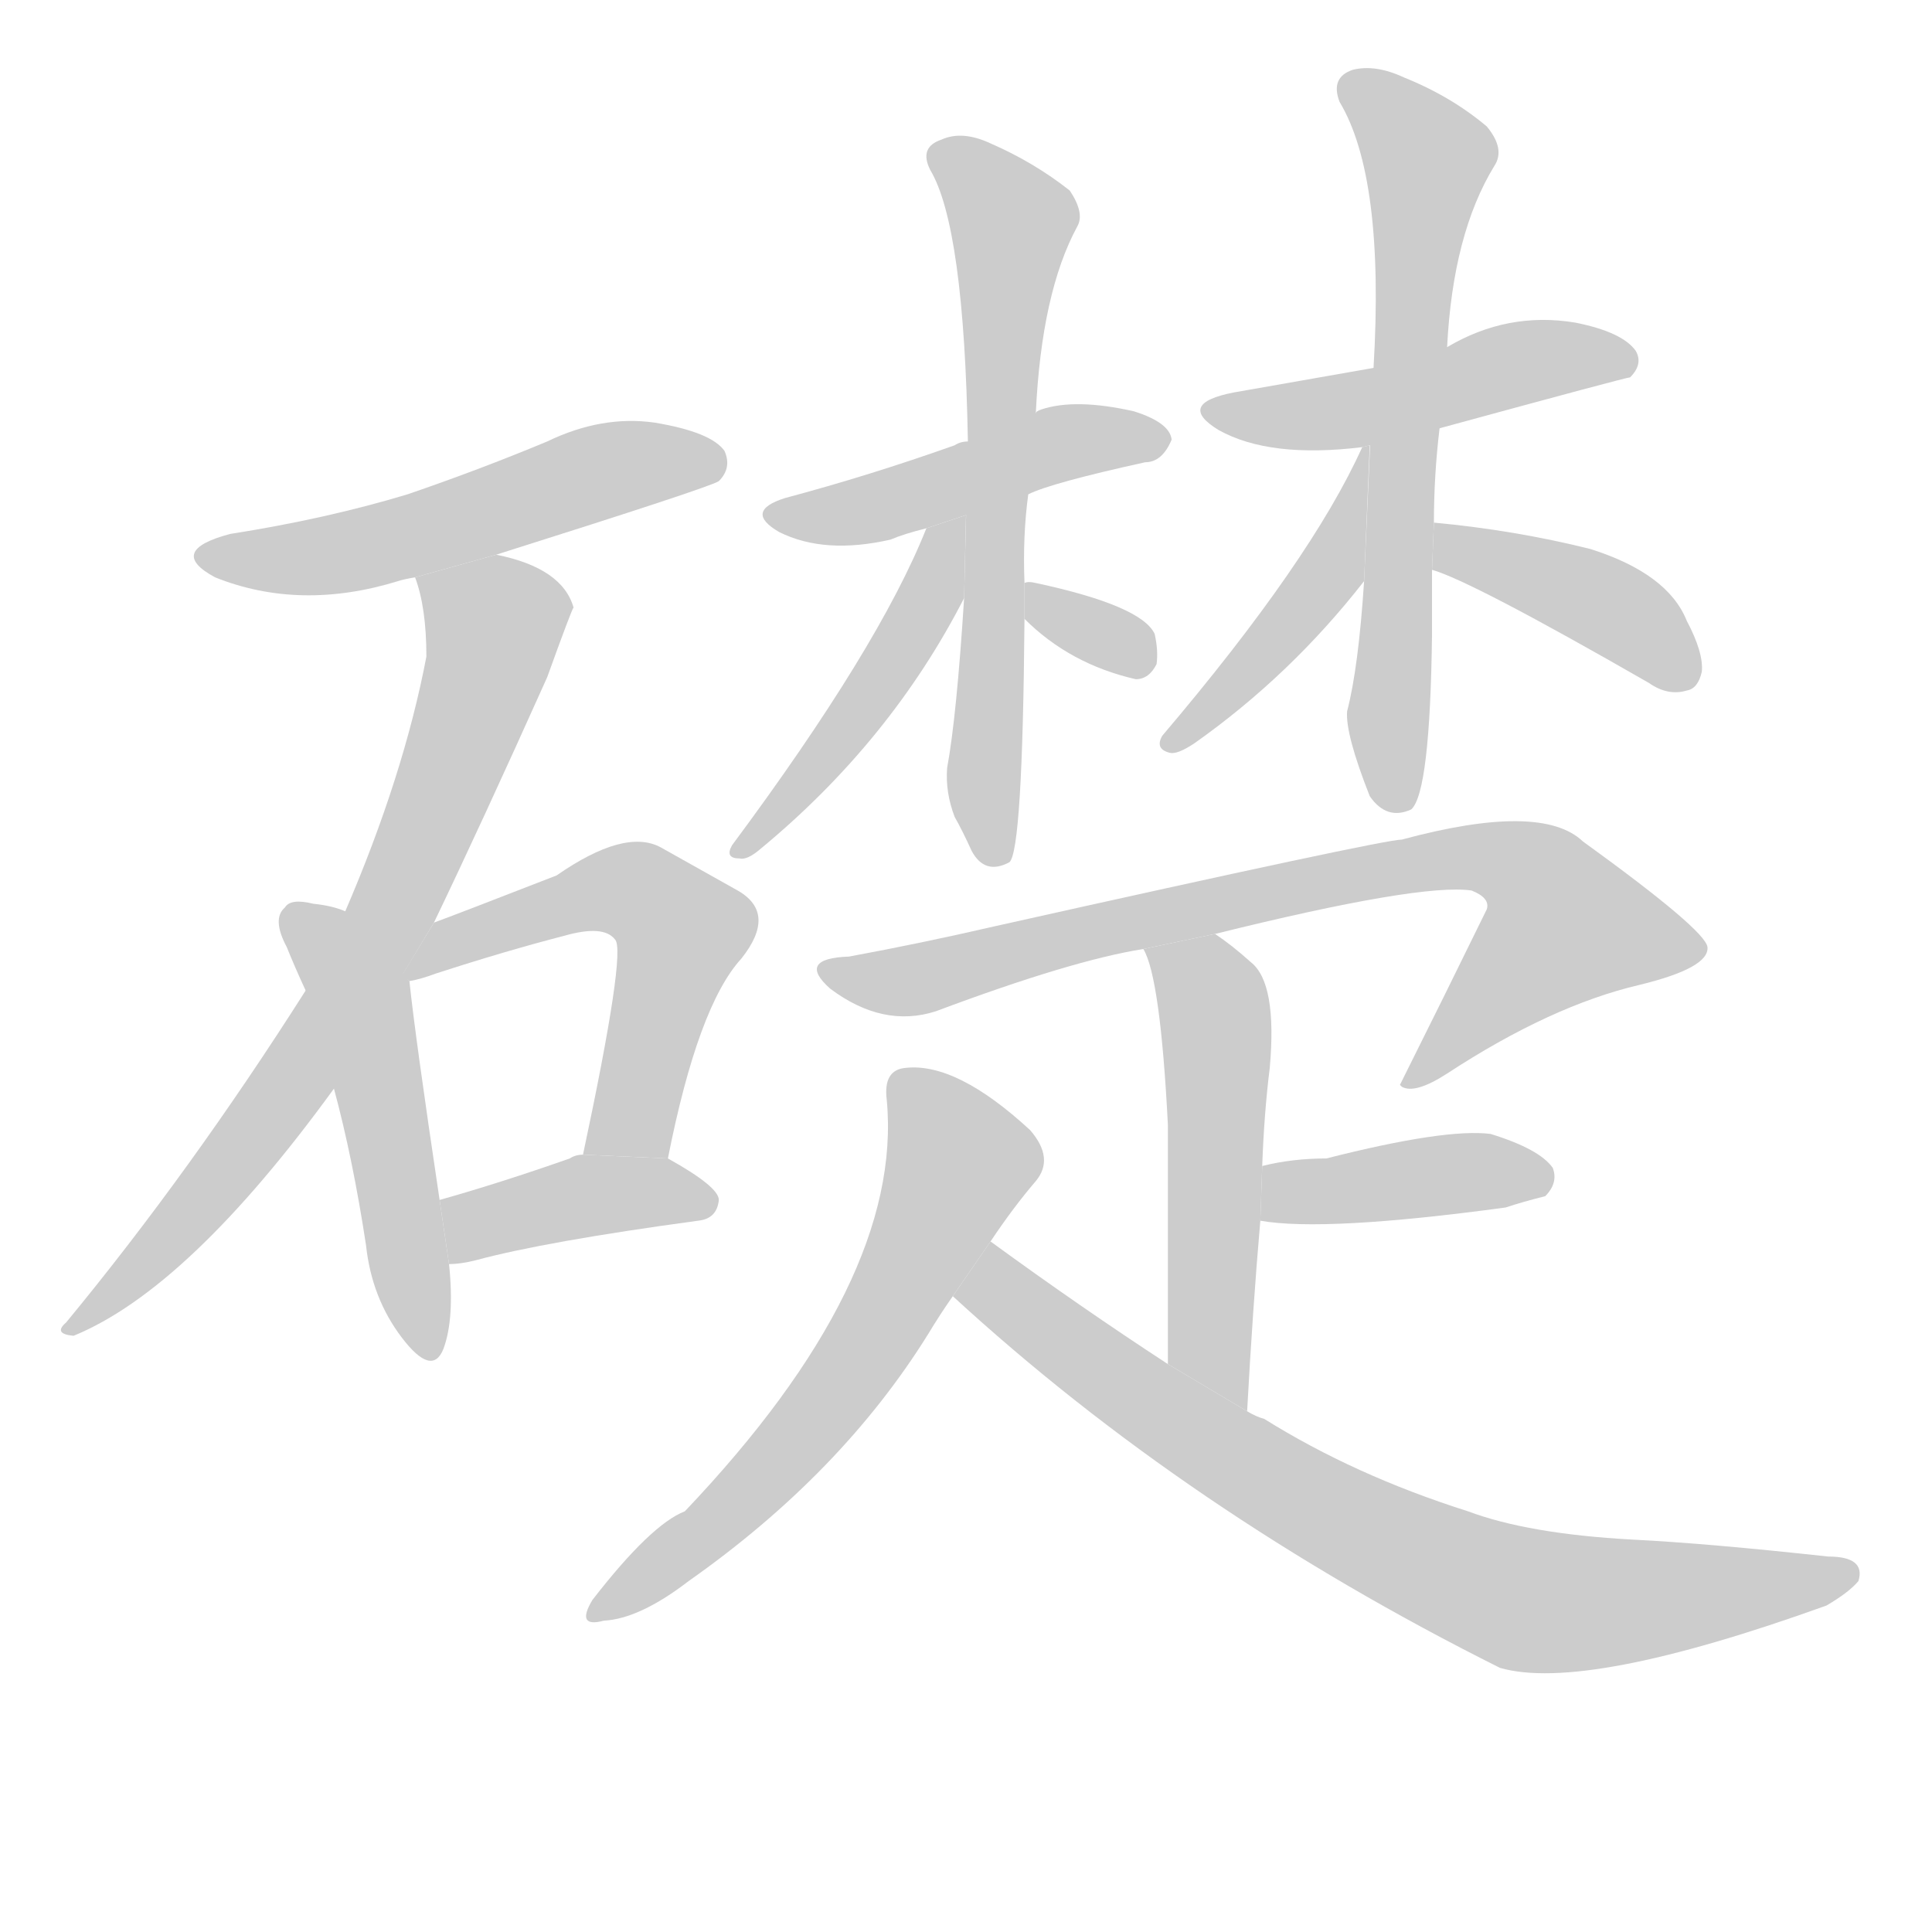
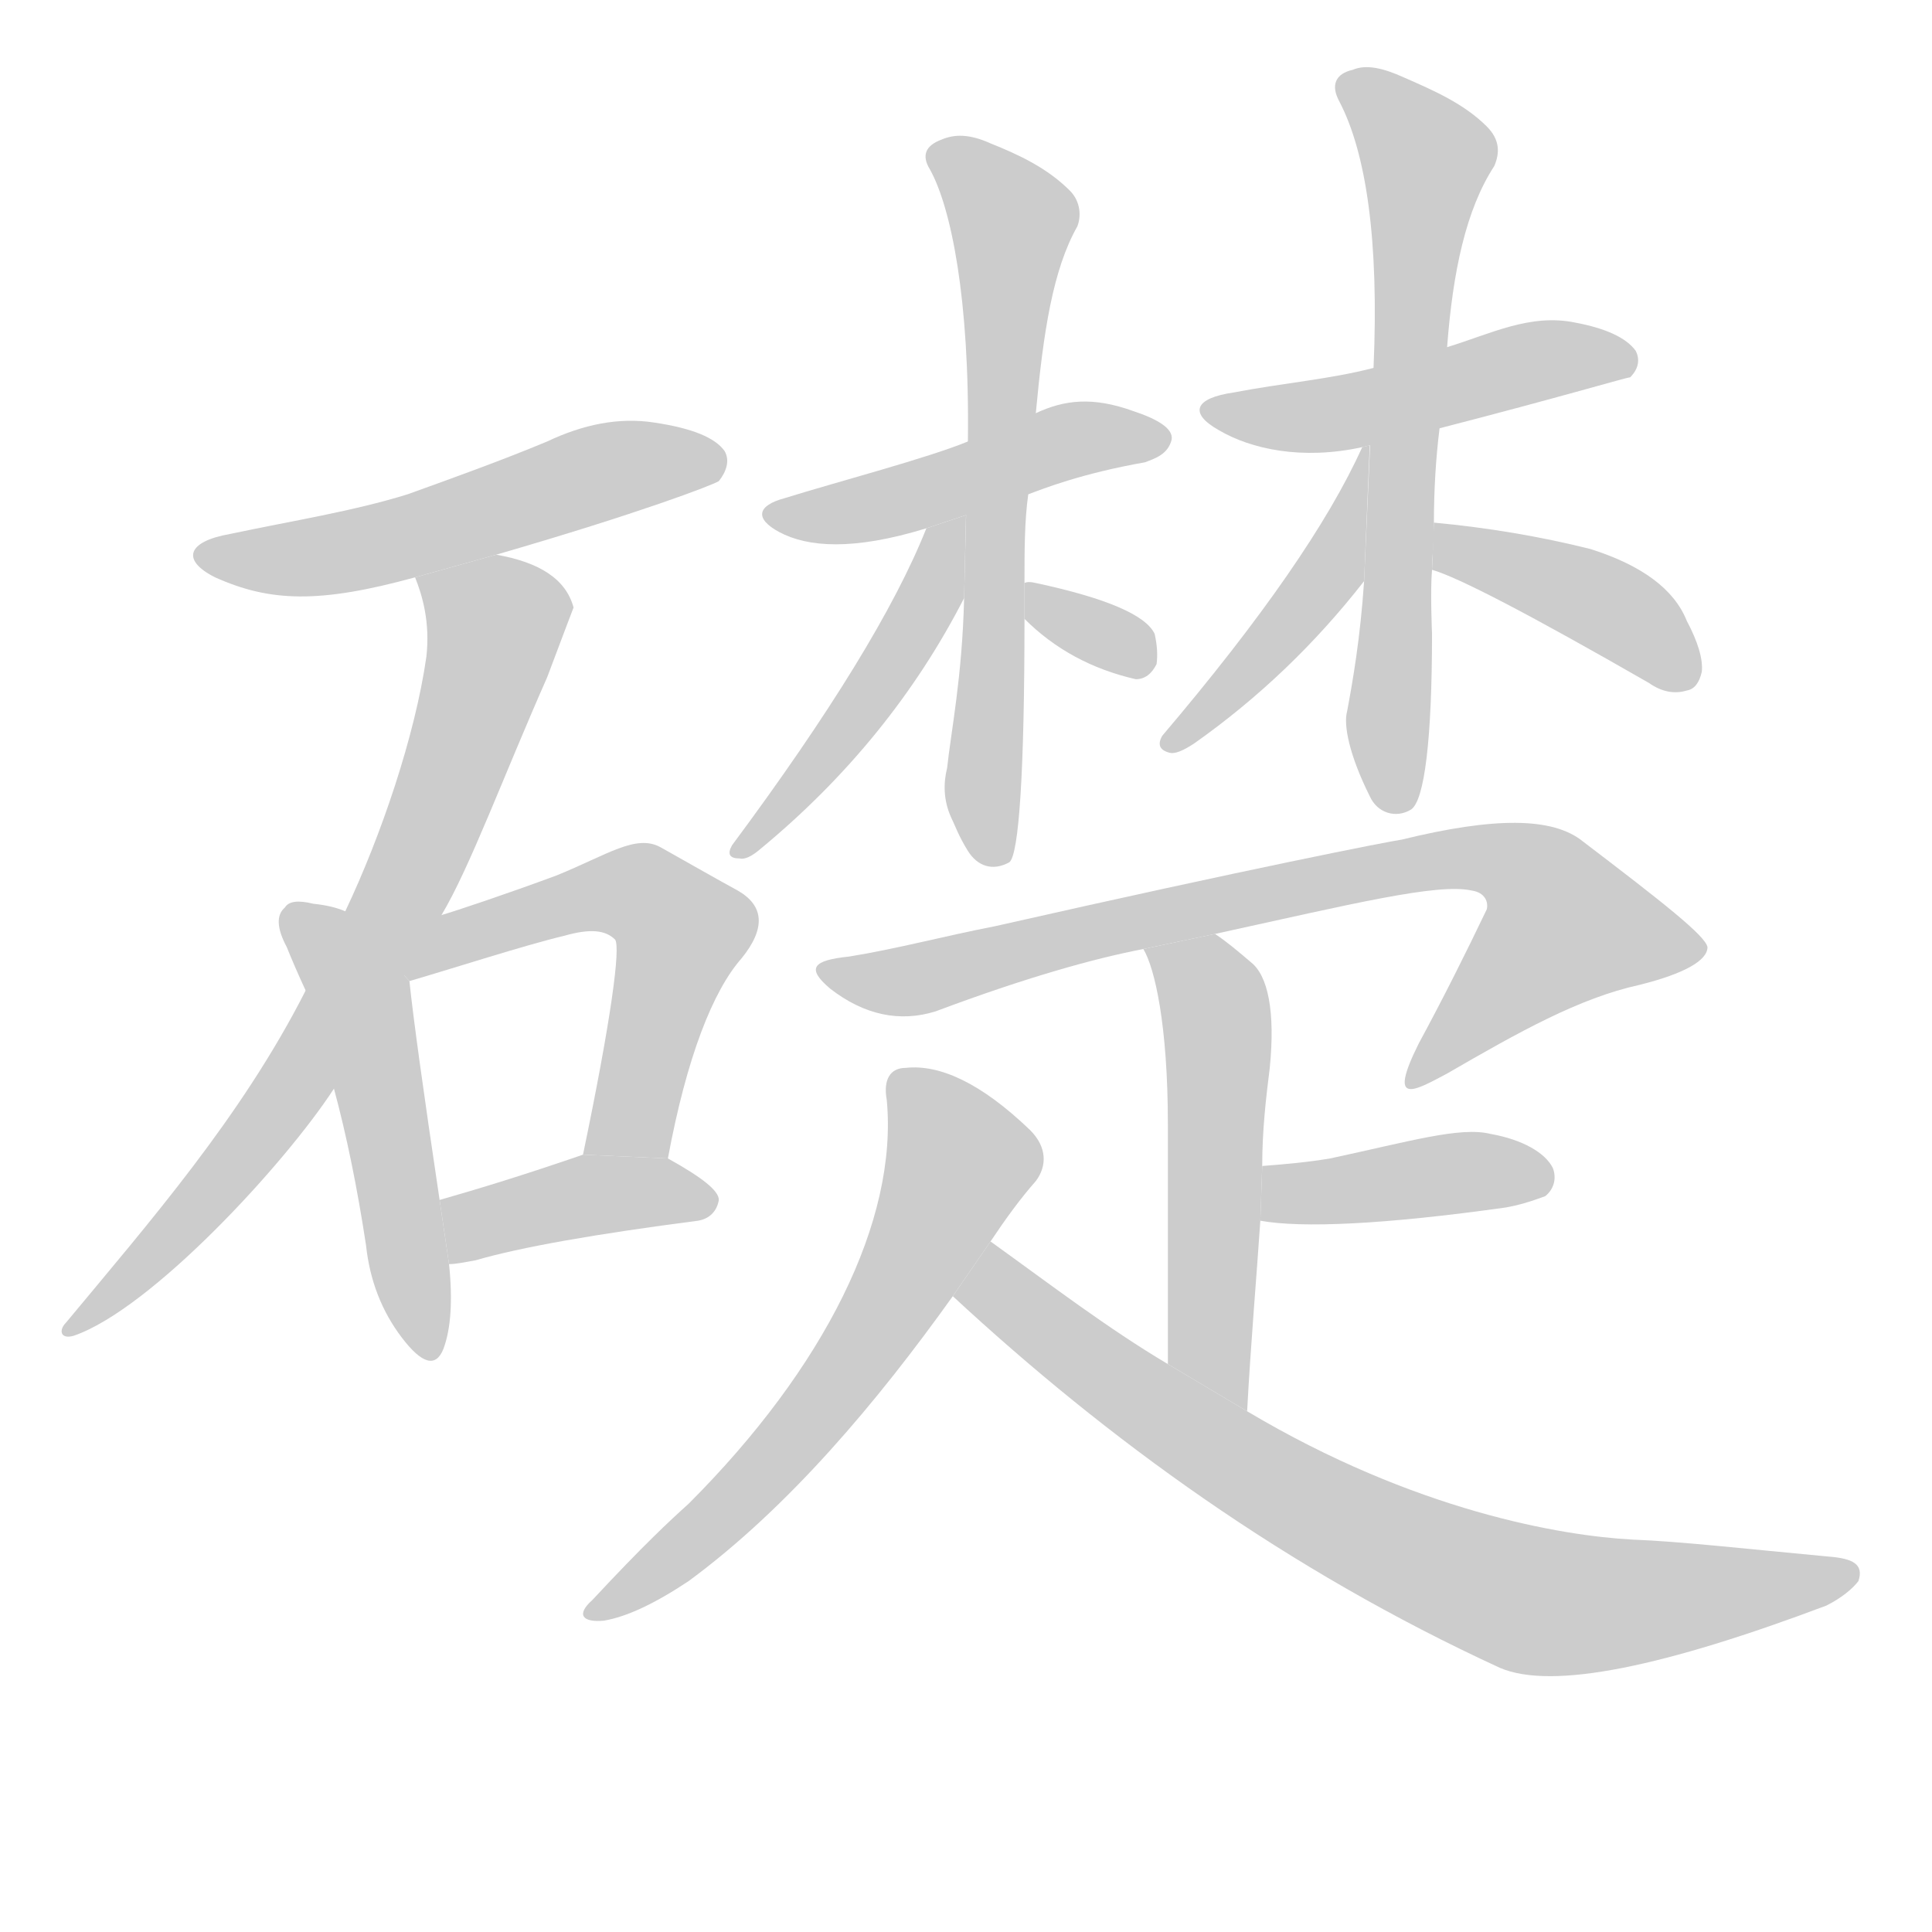
<svg xmlns="http://www.w3.org/2000/svg" xmlns:xlink="http://www.w3.org/1999/xlink" id="z30990" class="acjk" version="1.1" viewBox="0 0 1024 1024">
  <style>

@keyframes z30990k {
	from {
		stroke:#ccc;
		stroke-dashoffset:3334;
	}
	1% {
		stroke:#c00;
		stroke-dashoffset:3334;
	}
	75% {
		stroke:#c00;
		stroke-dashoffset:0;
	}
	to {
		stroke:#000;
	}
}
#z30990 path[clip-path] {
	animation:z30990k 1s linear both;
	stroke-dasharray:3334;
	stroke-width:128;
	stroke-linecap:round;
	fill:none;
}
#z30990 path[clip-path="url(#z30990c1)"] {animation-delay:1s;}
#z30990 path[clip-path="url(#z30990c2)"] {animation-delay:2s;}
#z30990 path[clip-path="url(#z30990c3)"] {animation-delay:3s;}
#z30990 path[clip-path="url(#z30990c4)"] {animation-delay:4s;}
#z30990 path[clip-path="url(#z30990c5)"] {animation-delay:5s;}
#z30990 path[clip-path="url(#z30990c6)"] {animation-delay:6s;}
#z30990 path[clip-path="url(#z30990c7)"] {animation-delay:7s;}
#z30990 path[clip-path="url(#z30990c8)"] {animation-delay:8s;}
#z30990 path[clip-path="url(#z30990c9)"] {animation-delay:9s;}
#z30990 path[clip-path="url(#z30990c10)"] {animation-delay:10s;}
#z30990 path[clip-path="url(#z30990c11)"] {animation-delay:11s;}
#z30990 path[clip-path="url(#z30990c12)"] {animation-delay:12s;}
#z30990 path[clip-path="url(#z30990c13)"] {animation-delay:13s;}
#z30990 path[clip-path="url(#z30990c14)"] {animation-delay:14s;}
#z30990 path[clip-path="url(#z30990c15)"] {animation-delay:15s;}
#z30990 path[clip-path="url(#z30990c16)"] {animation-delay:16s;}
#z30990 path[clip-path="url(#z30990c17)"] {animation-delay:17s;}
#z30990 path[clip-path="url(#z30990c18)"] {animation-delay:18s;}
#z30990 path {fill:#ccc;}

</style>
-   <path id="z30990d1" d="M263 294Q377 258 381 255Q388 248 384 239Q377 229 347 224Q319 220 290 234Q254 249 216 262Q173 275 122 283Q88 292 114 306Q159 324 211 308Q214 307 220 306L263 294 Z" />
-   <path id="z30990d2" d="M230 489Q255 437 290 359Q303 323 304 322Q298 301 263 294L220 306Q226 322 226 348Q214 411 183 483L162 525Q101 621 35 701Q28 707 39 708Q100 683 177 577L230 489 Z" />
+   <path id="z30990d1" d="M263 294C339 272 378 257 381 255C385 250 387 244 384 239C379 232 367 227 347 224C328 221 309 225 290 234C266 244 241 253 216 262C187 271 155 276 122 283C99 287 96 297 114 306C143 319 169 320 220 306 Z" />
+   <path id="z30990d2" d="M234 485C249 460 267 411 290 359C299 335 304 322 304 322C300 307 286 298 263 294L220 306C224 316 228 330 226 348C220 390 202 443 183 483L162 525C128 592 79 648 35 701C31 705 32 710 39 708C80 694 151 617 177 577 Z" />
  <path id="z30990d3" d="M183 483Q176 480 166 479Q154 476 151 481Q144 487 152 502Q156 512 162 525L177 577Q187 614 194 660Q197 688 213 709Q229 730 235 715Q241 699 238 670L233 636Q220 549 217 520L183 483 Z" />
-   <path id="z30990d4" d="M354 614Q370 533 393 508Q412 484 391 472Q375 463 350 449Q331 439 295 464Q241 485 230 489L213 517L217 520Q223 519 231 516Q268 504 299 496Q320 490 326 498Q332 504 309 612L354 614 Z" />
-   <path id="z30990d5" d="M238 670Q244 670 252 668Q289 658 370 647Q380 646 381 636Q381 629 354 614L309 612Q305 612 302 614Q265 627 233 636L238 670 Z" />
-   <path id="z30990d6" d="M545 262Q557 256 607 245Q616 245 621 233Q620 224 601 218Q570 211 552 217Q549 218 549 219L513 234Q509 234 506 236Q461 252 416 264Q394 271 413 282Q437 294 472 286Q479 283 491 280L545 262 Z" />
-   <path id="z30990d7" d="M543 309Q542 284 545 262L549 219Q552 155 571 120Q575 113 567 101Q548 86 525 76Q510 69 499 74Q487 78 493 90Q511 120 513 234L511 317Q507 380 502 407Q501 420 506 433Q510 440 515 451Q522 464 535 457Q542 451 543 328L543 309 Z" />
+   <path id="z30990d4" d="M354 614C364 560 378 525 393 508C406 492 405 480 391 472C380 466 366 458 350 449C337 442 322 453 295 464C268 474 241 483 234 485C221 487 204 486 183 483L217 520C241 513 278 501 299 496C313 492 321 493 326 498C329 502 324 540 309 612 Z" />
+   <path id="z30990d5" d="M238 670C242 670 246 669 252 668C276 661 316 654 370 647C376 646 380 642 381 636C381 631 372 624 354 614L309 612C277 623 254 630 233 636 Z" />
+   <path id="z30990d6" d="M545 262C553 259 573 251 607 245C612 243 619 241 621 233C622 227 613 222 601 218C579 210 564 212 549 219L513 234C491 243 445 255 416 264C401 268 400 275 413 282C428 290 452 292 491 280 Z" />
+   <path id="z30990d7" d="M543 309C543 292 543 276 545 262L549 219C553 176 558 143 571 120C573 115 573 107 567 101C555 89 540 82 525 76C514 71 506 71 499 74C491 77 488 82 493 90C504 110 514 158 513 234L511 317C510 359 504 388 502 407C500 415 500 424 504 433C506 437 508 443 513 451C518 459 526 462 535 457C540 453 543 410 543 328 Z" />
  <path id="z30990d8" d="M491 280Q466 343 388 448Q384 455 392 455Q396 456 403 450Q472 393 511 317L512 273L491 280 Z" />
  <path id="z30990d9" d="M543 328Q567 352 602 360Q609 360 613 352Q614 345 612 336Q605 321 549 309Q545 308 543 309L543 328 Z" />
-   <path id="z30990d10" d="M763 227Q862 200 864 200Q871 193 867 186Q860 176 835 171Q799 165 767 184L728 195Q694 201 654 208Q623 214 646 228Q673 243 722 237L763 227 Z" />
-   <path id="z30990d11" d="M760 277Q760 252 763 227L767 184Q770 124 792 88Q798 79 788 67Q769 51 744 41Q729 34 717 37Q705 41 710 54Q734 94 728 195L723 308Q720 354 714 377Q713 389 726 422Q735 435 748 429Q758 420 759 336Q759 320 759 302L760 277 Z" />
+   <path id="z30990d10" d="M763 227C829 210 862 200 864 200C869 195 869 190 867 186C862 179 851 174 835 171C811 166 790 177 767 184L728 195C705 201 680 203 654 208C633 211 630 219 646 228C663 238 690 244 722 237 Z" />
+   <path id="z30990d11" d="M760 277C760 260 761 243 763 227L767 184C770 144 777 111 792 88C795 81 795 74 788 67C776 55 760 48 744 41C733 36 724 34 717 37C708 39 705 45 710 54C724 81 731 127 728 195L723 308C721 338 717 361 714 377C712 384 715 400 726 422C730 431 740 434 748 429C755 424 759 392 759 336C759 336 758 313 759 302C759 293 760 293 760 277 Z" />
  <path id="z30990d12" d="M722 237Q695 297 616 390Q612 397 620 399Q624 400 633 394Q684 358 723 308L726 236L722 237 Z" />
  <path id="z30990d13" d="M759 302Q780 308 874 362Q884 369 894 366Q900 365 902 356Q903 346 894 329Q884 304 843 291Q803 281 760 277L759 302 Z" />
-   <path id="z30990d14" d="M644 495Q753 468 780 472Q790 476 788 482Q766 527 742 575L743 576Q750 580 767 569Q822 533 869 522Q906 513 905 502Q904 493 839 446Q817 425 743 445Q733 445 527 491Q488 500 450 507Q422 508 440 524Q468 545 496 536Q568 509 606 503L644 495 Z" />
-   <path id="z30990d15" d="M661 748Q664 693 668 647L669 618Q670 590 673 566Q677 521 663 510Q653 501 644 495L606 503Q615 518 619 596Q619 639 619 723L661 748 Z" />
-   <path id="z30990d16" d="M668 647Q702 653 798 640Q807 637 819 634Q826 627 823 619Q816 609 790 601Q766 598 703 614Q685 614 669 618L668 647 Z" />
-   <path id="z30990d17" d="M525 658Q537 640 549 626Q559 614 546 599Q507 563 480 566Q468 567 470 583Q479 679 363 801Q345 808 314 848Q305 863 320 859Q339 858 365 838Q446 781 492 707Q498 697 505 687L525 658 Z" />
-   <path id="z30990d18" d="M505 687Q629 801 795 884Q840 897 968 851Q980 844 985 838Q989 825 969 825Q905 818 865 816Q810 813 778 801Q718 782 670 752Q666 751 661 748L619 723Q573 693 525 658L505 687 Z" />
+   <path id="z30990d14" d="M644 495C717 479 762 468 780 472C787 473 789 478 788 482C777 505 765 529 752 553C735 587 750 578 767 569C805 547 837 529 869 522C893 516 905 509 905 502C904 496 881 478 839 446C823 433 792 433 743 445C736 446 664 460 527 491C501 496 475 503 450 507C431 509 427 513 440 524C458 538 477 542 496 536C544 518 580 508 606 503 Z" />
+   <path id="z30990d15" d="M661 748C663 711 666 677 668 647L669 618C669 599 671 582 673 566C676 536 672 517 663 510C656 504 650 499 644 495L606 503C612 513 619 543 619 596L619 723 Z" />
+   <path id="z30990d16" d="M668 647C690 651 734 649 798 640C804 639 811 637 819 634C824 630 825 624 823 619C819 611 807 604 790 601C774 597 747 605 705 614C693 616 682 617 669 618 Z" />
+   <path id="z30990d17" d="M525 658C533 646 541 635 549 626C555 618 555 608 546 599C520 574 498 564 480 566C472 566 468 572 470 583C476 647 437 725 365 797C355 806 341 819 314 848C305 856 309 860 320 859C332 857 347 850 365 838C418 799 465 743 505 687 Z" />
+   <path id="z30990d18" d="M505 687C587 763 682 832 795 884C823 896 883 883 968 851C976 847 982 842 985 838C988 829 982 826 969 825C926 821 891 817 865 816C828 814 750 801 661 748L619 723C587 704 557 681 525 658 Z" />
  <defs>
    <clipPath id="z30990c1">
      <use xlink:href="#z30990d1" />
    </clipPath>
    <clipPath id="z30990c2">
      <use xlink:href="#z30990d2" />
    </clipPath>
    <clipPath id="z30990c3">
      <use xlink:href="#z30990d3" />
    </clipPath>
    <clipPath id="z30990c4">
      <use xlink:href="#z30990d4" />
    </clipPath>
    <clipPath id="z30990c5">
      <use xlink:href="#z30990d5" />
    </clipPath>
    <clipPath id="z30990c6">
      <use xlink:href="#z30990d6" />
    </clipPath>
    <clipPath id="z30990c7">
      <use xlink:href="#z30990d7" />
    </clipPath>
    <clipPath id="z30990c8">
      <use xlink:href="#z30990d8" />
    </clipPath>
    <clipPath id="z30990c9">
      <use xlink:href="#z30990d9" />
    </clipPath>
    <clipPath id="z30990c10">
      <use xlink:href="#z30990d10" />
    </clipPath>
    <clipPath id="z30990c11">
      <use xlink:href="#z30990d11" />
    </clipPath>
    <clipPath id="z30990c12">
      <use xlink:href="#z30990d12" />
    </clipPath>
    <clipPath id="z30990c13">
      <use xlink:href="#z30990d13" />
    </clipPath>
    <clipPath id="z30990c14">
      <use xlink:href="#z30990d14" />
    </clipPath>
    <clipPath id="z30990c15">
      <use xlink:href="#z30990d15" />
    </clipPath>
    <clipPath id="z30990c16">
      <use xlink:href="#z30990d16" />
    </clipPath>
    <clipPath id="z30990c17">
      <use xlink:href="#z30990d17" />
    </clipPath>
    <clipPath id="z30990c18">
      <use xlink:href="#z30990d18" />
    </clipPath>
  </defs>
  <path pathLength="3333" clip-path="url(#z30990c1)" d="M109 294L380 242" />
-   <path pathLength="3333" clip-path="url(#z30990c2)" d="M227 313L263 341L209 480L41 701" />
+   <path pathLength="3333" clip-path="url(#z30990c2)" d="M227 313L263 341L209 480L125 615L41 701" />
  <path pathLength="3333" clip-path="url(#z30990c3)" d="M157 483L192 533L223 716" />
-   <path pathLength="3333" clip-path="url(#z30990c4)" d="M218 513L327 471L361 489L324 612" />
+   <path pathLength="3333" clip-path="url(#z30990c4)" d="M201 497L327 471L361 489L324 612" />
  <path pathLength="3333" clip-path="url(#z30990c5)" d="M243 663L305 635L376 637" />
  <path pathLength="3333" clip-path="url(#z30990c6)" d="M416 274L612 233" />
  <path pathLength="3333" clip-path="url(#z30990c7)" d="M498 77L538 124L529 452" />
  <path pathLength="3333" clip-path="url(#z30990c8)" d="M506 282L393 447" />
  <path pathLength="3333" clip-path="url(#z30990c9)" d="M550 319L609 347" />
  <path pathLength="3333" clip-path="url(#z30990c10)" d="M643 216L861 190" />
  <path pathLength="3333" clip-path="url(#z30990c11)" d="M715 40L759 93L743 425" />
  <path pathLength="3333" clip-path="url(#z30990c12)" d="M723 245L704 304L622 393" />
  <path pathLength="3333" clip-path="url(#z30990c13)" d="M767 285L893 361" />
  <path pathLength="3333" clip-path="url(#z30990c14)" d="M444 516L789 454L851 501L749 569" />
  <path pathLength="3333" clip-path="url(#z30990c15)" d="M613 507L643 537L656 738" />
  <path pathLength="3333" clip-path="url(#z30990c16)" d="M675 640L820 624" />
-   <path pathLength="3333" clip-path="url(#z30990c17)" d="M480 574L510 621L464 707L319 852" />
+   <path pathLength="3333" clip-path="url(#z30990c17)" d="M480 574L510 621L464 707L412 769L319 852" />
  <path pathLength="3333" clip-path="url(#z30990c18)" d="M525 667L618 750L792 843L979 833" />
</svg>
